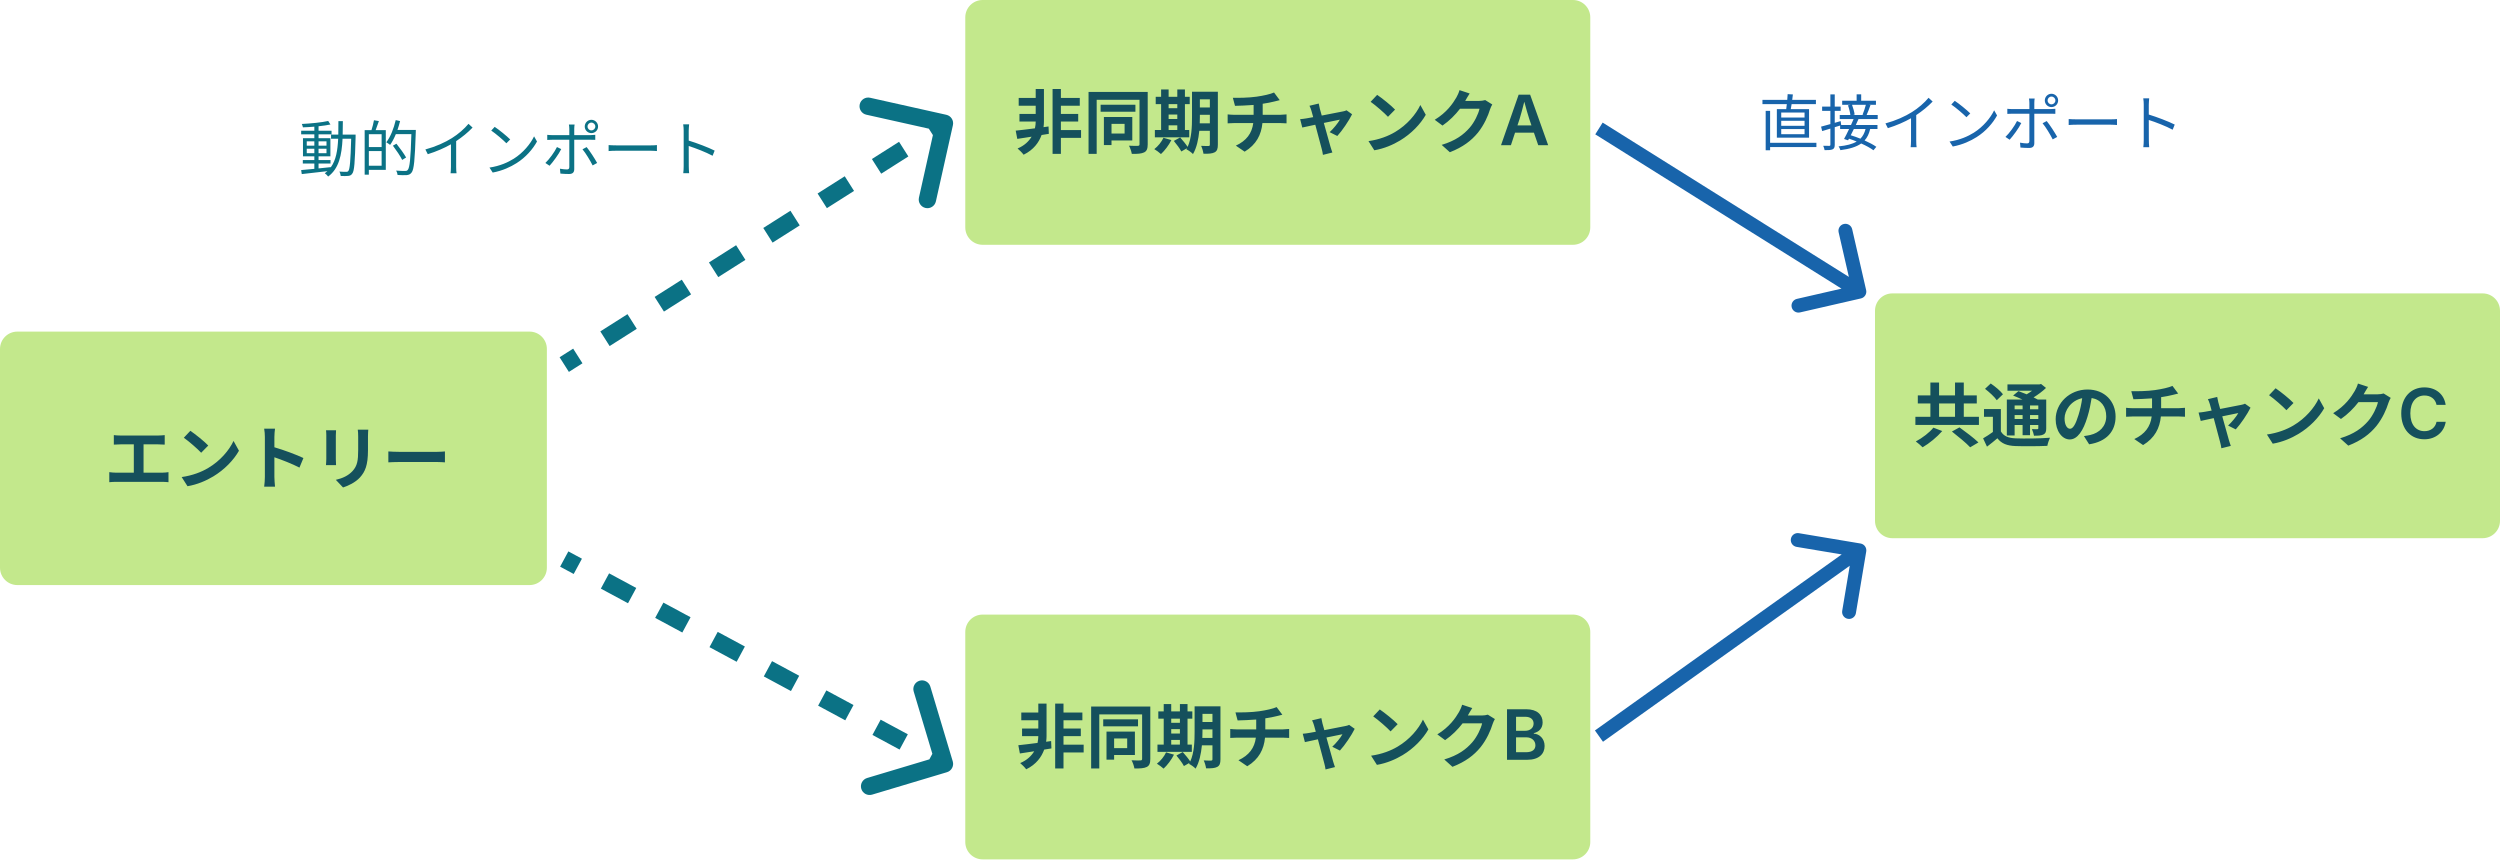
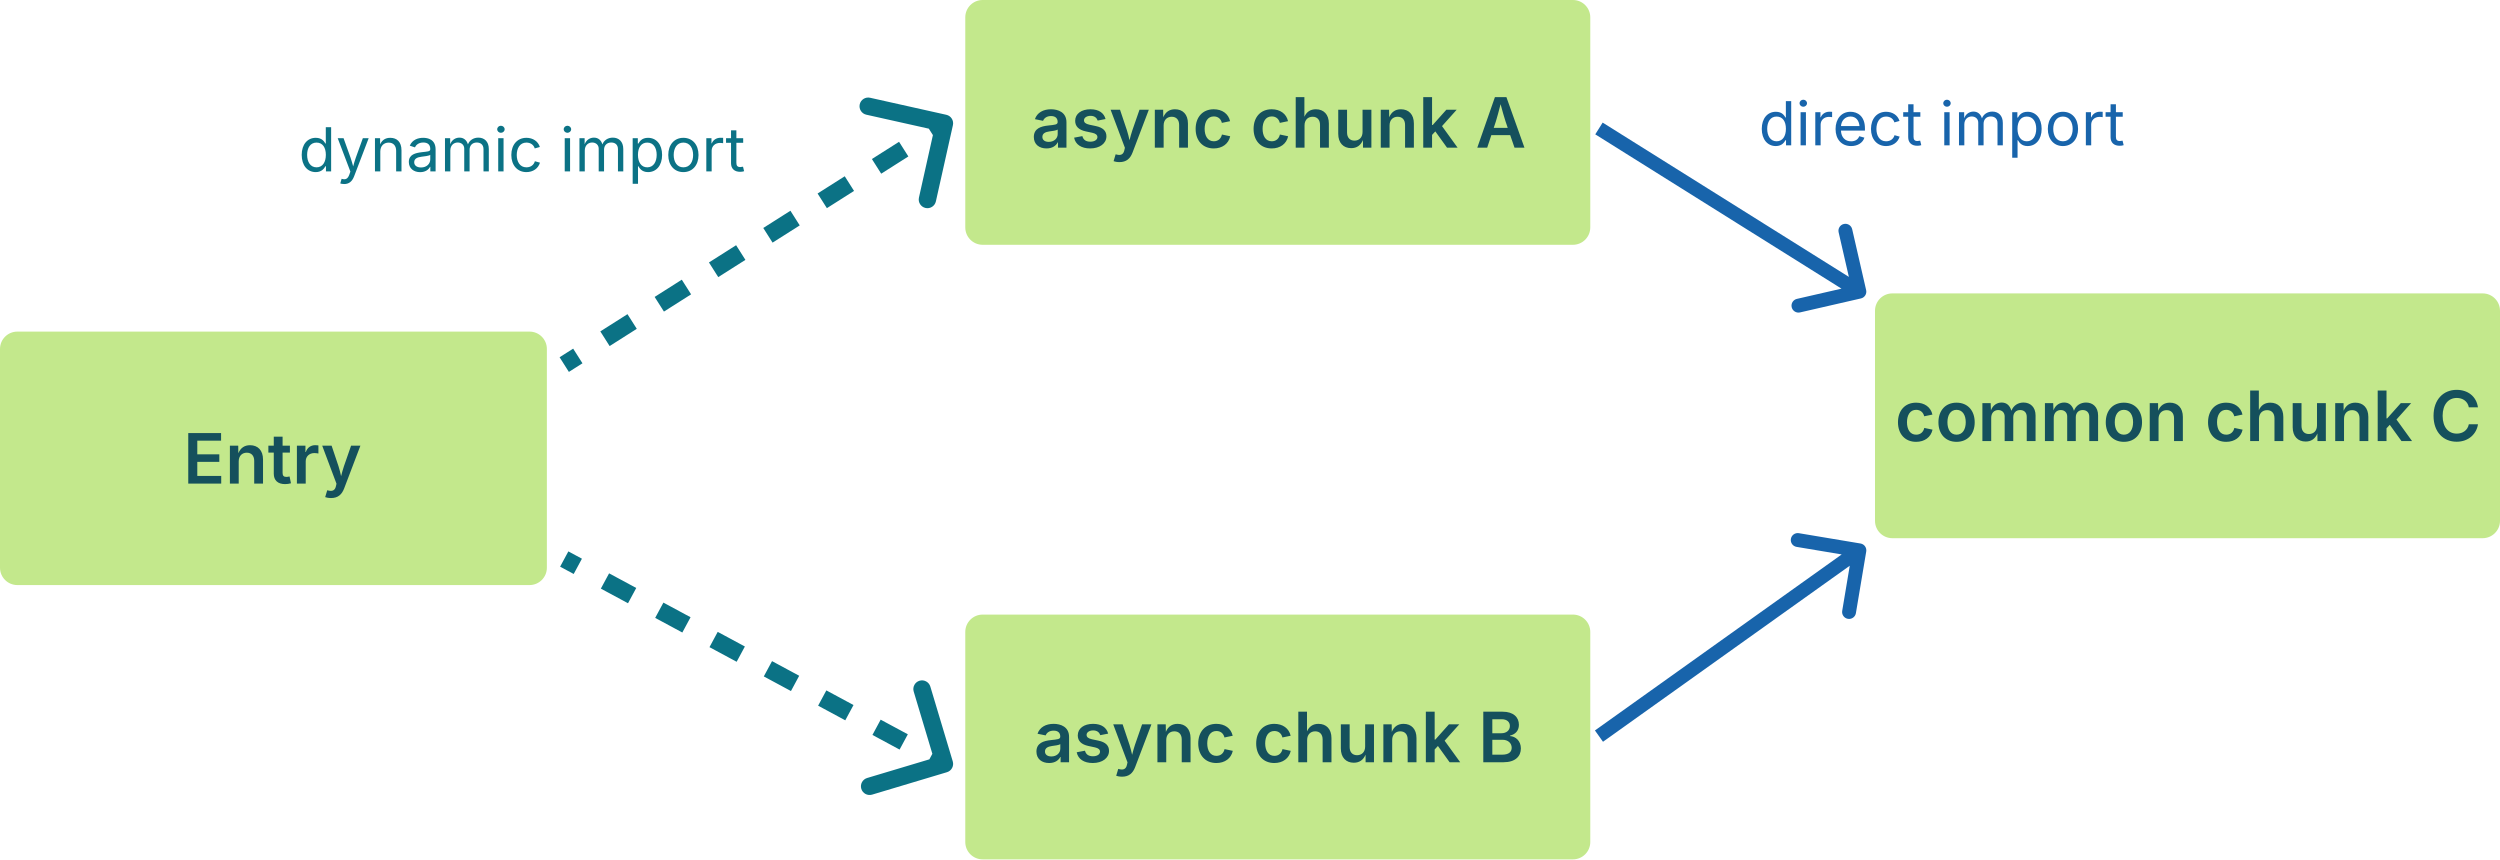
<svg xmlns="http://www.w3.org/2000/svg" viewBox="0 0 1440 495" fill="none">
  <rect y="191" width="315" height="146" rx="10" fill="#C3E88C" />
  <text fill="#15505C" xml:space="preserve" style="white-space: pre" font-family="Inter" font-size="40" font-weight="600" letter-spacing="0em">
-     <tspan x="60" y="278.545">エントリー</tspan>
+     <tspan x="105.5" y="278.545">Entry</tspan>
  </text>
  <rect x="556" width="360" height="141" rx="10" fill="#C3E88C" />
  <text fill="#15505C" xml:space="preserve" style="white-space: pre" font-family="Inter" font-size="40" font-weight="600" letter-spacing="0em">
-     <tspan x="584" y="85.046">非同期チャンクA</tspan>
+     <tspan x="594" y="85.046">async chunk A</tspan>
  </text>
  <rect x="1080" y="169" width="360" height="141" rx="10" fill="#C3E88C" />
  <text fill="#15505C" xml:space="preserve" style="white-space: pre" font-family="Inter" font-size="40" font-weight="600" letter-spacing="0em">
-     <tspan x="1101.5" y="254.045">共通のチャンクC</tspan>
+     <tspan x="1091.5" y="254.045">common chunk C</tspan>
  </text>
  <rect x="556" y="354" width="360" height="141" rx="10" fill="#C3E88C" />
  <text fill="#15505C" xml:space="preserve" style="white-space: pre" font-family="Inter" font-size="40" font-weight="600" letter-spacing="0em">
-     <tspan x="585.5" y="439.045">非同期チャンクB</tspan>
+     <tspan x="595.5" y="439.045">async chunk B</tspan>
  </text>
  <path d="M546.44 71.545C546.741 70.198 545.893 68.861 544.545 68.56L522.587 63.653C521.239 63.352 519.903 64.2 519.602 65.548C519.301 66.895 520.149 68.232 521.496 68.533L541.015 72.895L536.653 92.413C536.352 93.761 537.2 95.097 538.548 95.398C539.895 95.699 541.232 94.851 541.533 93.504L546.44 71.545ZM326.34 212.111L334.161 207.146L331.482 202.925L323.66 207.889L326.34 212.111ZM349.804 197.218L365.447 187.289L362.767 183.068L347.125 192.996L349.804 197.218ZM381.09 177.361L396.733 167.432L394.053 163.211L378.41 173.139L381.09 177.361ZM412.375 157.504L428.018 147.575L425.339 143.354L409.696 153.282L412.375 157.504ZM443.661 137.646L459.304 127.718L456.625 123.496L440.982 133.425L443.661 137.646ZM474.947 117.789L490.59 107.861L487.91 103.639L472.267 113.568L474.947 117.789ZM506.233 97.932L521.875 88.004L519.196 83.782L503.553 93.711L506.233 97.932ZM537.518 78.075L545.34 73.111L542.66 68.889L534.839 73.854L537.518 78.075ZM548.88 72.09C549.482 69.395 547.785 66.723 545.09 66.12L501.174 56.306C498.479 55.704 495.806 57.401 495.203 60.096C494.601 62.791 496.298 65.464 498.993 66.066L538.03 74.789L529.307 113.826C528.704 116.521 530.401 119.194 533.096 119.796C535.791 120.399 538.464 118.702 539.066 116.007L548.88 72.09ZM327.679 214.221L335.501 209.257L330.142 200.814L322.321 205.779L327.679 214.221ZM351.144 199.329L366.787 189.4L361.428 180.957L345.785 190.886L351.144 199.329ZM382.429 179.471L398.072 169.543L392.713 161.1L377.071 171.029L382.429 179.471ZM413.715 159.614L429.358 149.686L423.999 141.243L408.356 151.171L413.715 159.614ZM445.001 139.757L460.644 129.829L455.285 121.386L439.642 131.314L445.001 139.757ZM476.287 119.9L491.929 109.971L486.571 101.529L470.928 111.457L476.287 119.9ZM507.572 100.043L523.215 90.114L517.856 81.671L502.213 91.6L507.572 100.043ZM538.858 80.186L546.679 75.222L541.321 66.778L533.499 71.743L538.858 80.186Z" fill="#0B7285" />
  <path d="M544.718 442.395C546.04 441.998 546.791 440.605 546.395 439.282L539.935 417.729C539.539 416.407 538.145 415.656 536.823 416.052C535.5 416.449 534.749 417.842 535.146 419.165L540.888 438.323L521.729 444.065C520.407 444.461 519.656 445.855 520.052 447.177C520.449 448.5 521.842 449.251 523.165 448.854L544.718 442.395ZM323.814 324.201L331.636 328.415L334.007 324.013L326.186 319.799L323.814 324.201ZM347.278 336.844L362.921 345.272L365.293 340.871L349.65 332.442L347.278 336.844ZM378.564 353.701L394.207 362.129L396.579 357.728L380.936 349.299L378.564 353.701ZM409.85 370.558L425.493 378.987L427.864 374.585L412.222 366.156L409.85 370.558ZM441.136 387.415L456.778 395.844L459.15 391.442L443.507 383.013L441.136 387.415ZM472.421 404.272L488.064 412.701L490.436 408.299L474.793 399.871L472.421 404.272ZM503.707 421.129L519.35 429.558L521.722 425.156L506.079 416.728L503.707 421.129ZM534.993 437.987L542.814 442.201L545.186 437.799L537.364 433.585L534.993 437.987ZM545.435 444.79C548.081 443.997 549.582 441.21 548.79 438.565L535.871 395.459C535.078 392.814 532.291 391.312 529.646 392.105C527 392.898 525.499 395.685 526.292 398.33L537.775 436.646L499.459 448.129C496.814 448.922 495.312 451.709 496.105 454.354C496.898 457 499.685 458.501 502.33 457.708L545.435 444.79ZM322.628 326.402L330.45 330.616L335.193 321.813L327.372 317.598L322.628 326.402ZM346.093 339.045L361.735 347.473L366.479 338.67L350.836 330.241L346.093 339.045ZM377.378 355.902L393.021 364.33L397.765 355.527L382.122 347.098L377.378 355.902ZM408.664 372.759L424.307 381.187L429.05 372.384L413.407 363.955L408.664 372.759ZM439.95 389.616L455.593 398.045L460.336 389.241L444.693 380.813L439.95 389.616ZM471.235 406.473L486.878 414.902L491.622 406.098L475.979 397.67L471.235 406.473ZM502.521 423.33L518.164 431.759L522.907 422.955L507.265 414.527L502.521 423.33ZM533.807 440.187L541.628 444.402L546.372 435.598L538.55 431.384L533.807 440.187Z" fill="#0B7285" />
  <text fill="#0B7285" xml:space="preserve" style="white-space: pre" font-family="Inter" font-size="35" letter-spacing="0em">
-     <tspan x="172" y="98.727">動的インポート</tspan>
+     <tspan x="172" y="98.727">dynamic import</tspan>
  </text>
  <text fill="#1864AB" xml:space="preserve" style="white-space: pre" font-family="Inter" font-size="35" letter-spacing="0em">
-     <tspan x="1013" y="83.727">直接インポート</tspan>
+     <tspan x="1013" y="83.727">direct import</tspan>
  </text>
  <path d="M1071.89 171.899C1074.05 171.404 1075.39 169.258 1074.9 167.105L1066.85 132.017C1066.35 129.864 1064.21 128.519 1062.05 129.014C1059.9 129.508 1058.55 131.654 1059.05 133.807L1066.21 164.996L1035.02 172.154C1032.86 172.648 1031.52 174.795 1032.01 176.948C1032.51 179.101 1034.65 180.446 1036.81 179.952L1071.89 171.899ZM918.876 77.389L1068.88 171.389L1073.12 164.611L923.124 70.611L918.876 77.389Z" fill="#1864AB" />
  <path d="M1074.95 317.66C1075.31 315.481 1073.84 313.419 1071.66 313.055L1036.15 307.114C1033.97 306.75 1031.91 308.22 1031.55 310.399C1031.18 312.578 1032.65 314.64 1034.83 315.004L1066.39 320.285L1061.11 351.846C1060.75 354.025 1062.22 356.087 1064.4 356.452C1066.58 356.816 1068.64 355.345 1069 353.167L1074.95 317.66ZM923.323 427.256L1073.32 320.256L1068.68 313.744L918.677 420.744L923.323 427.256Z" fill="#1864AB" />
</svg>
